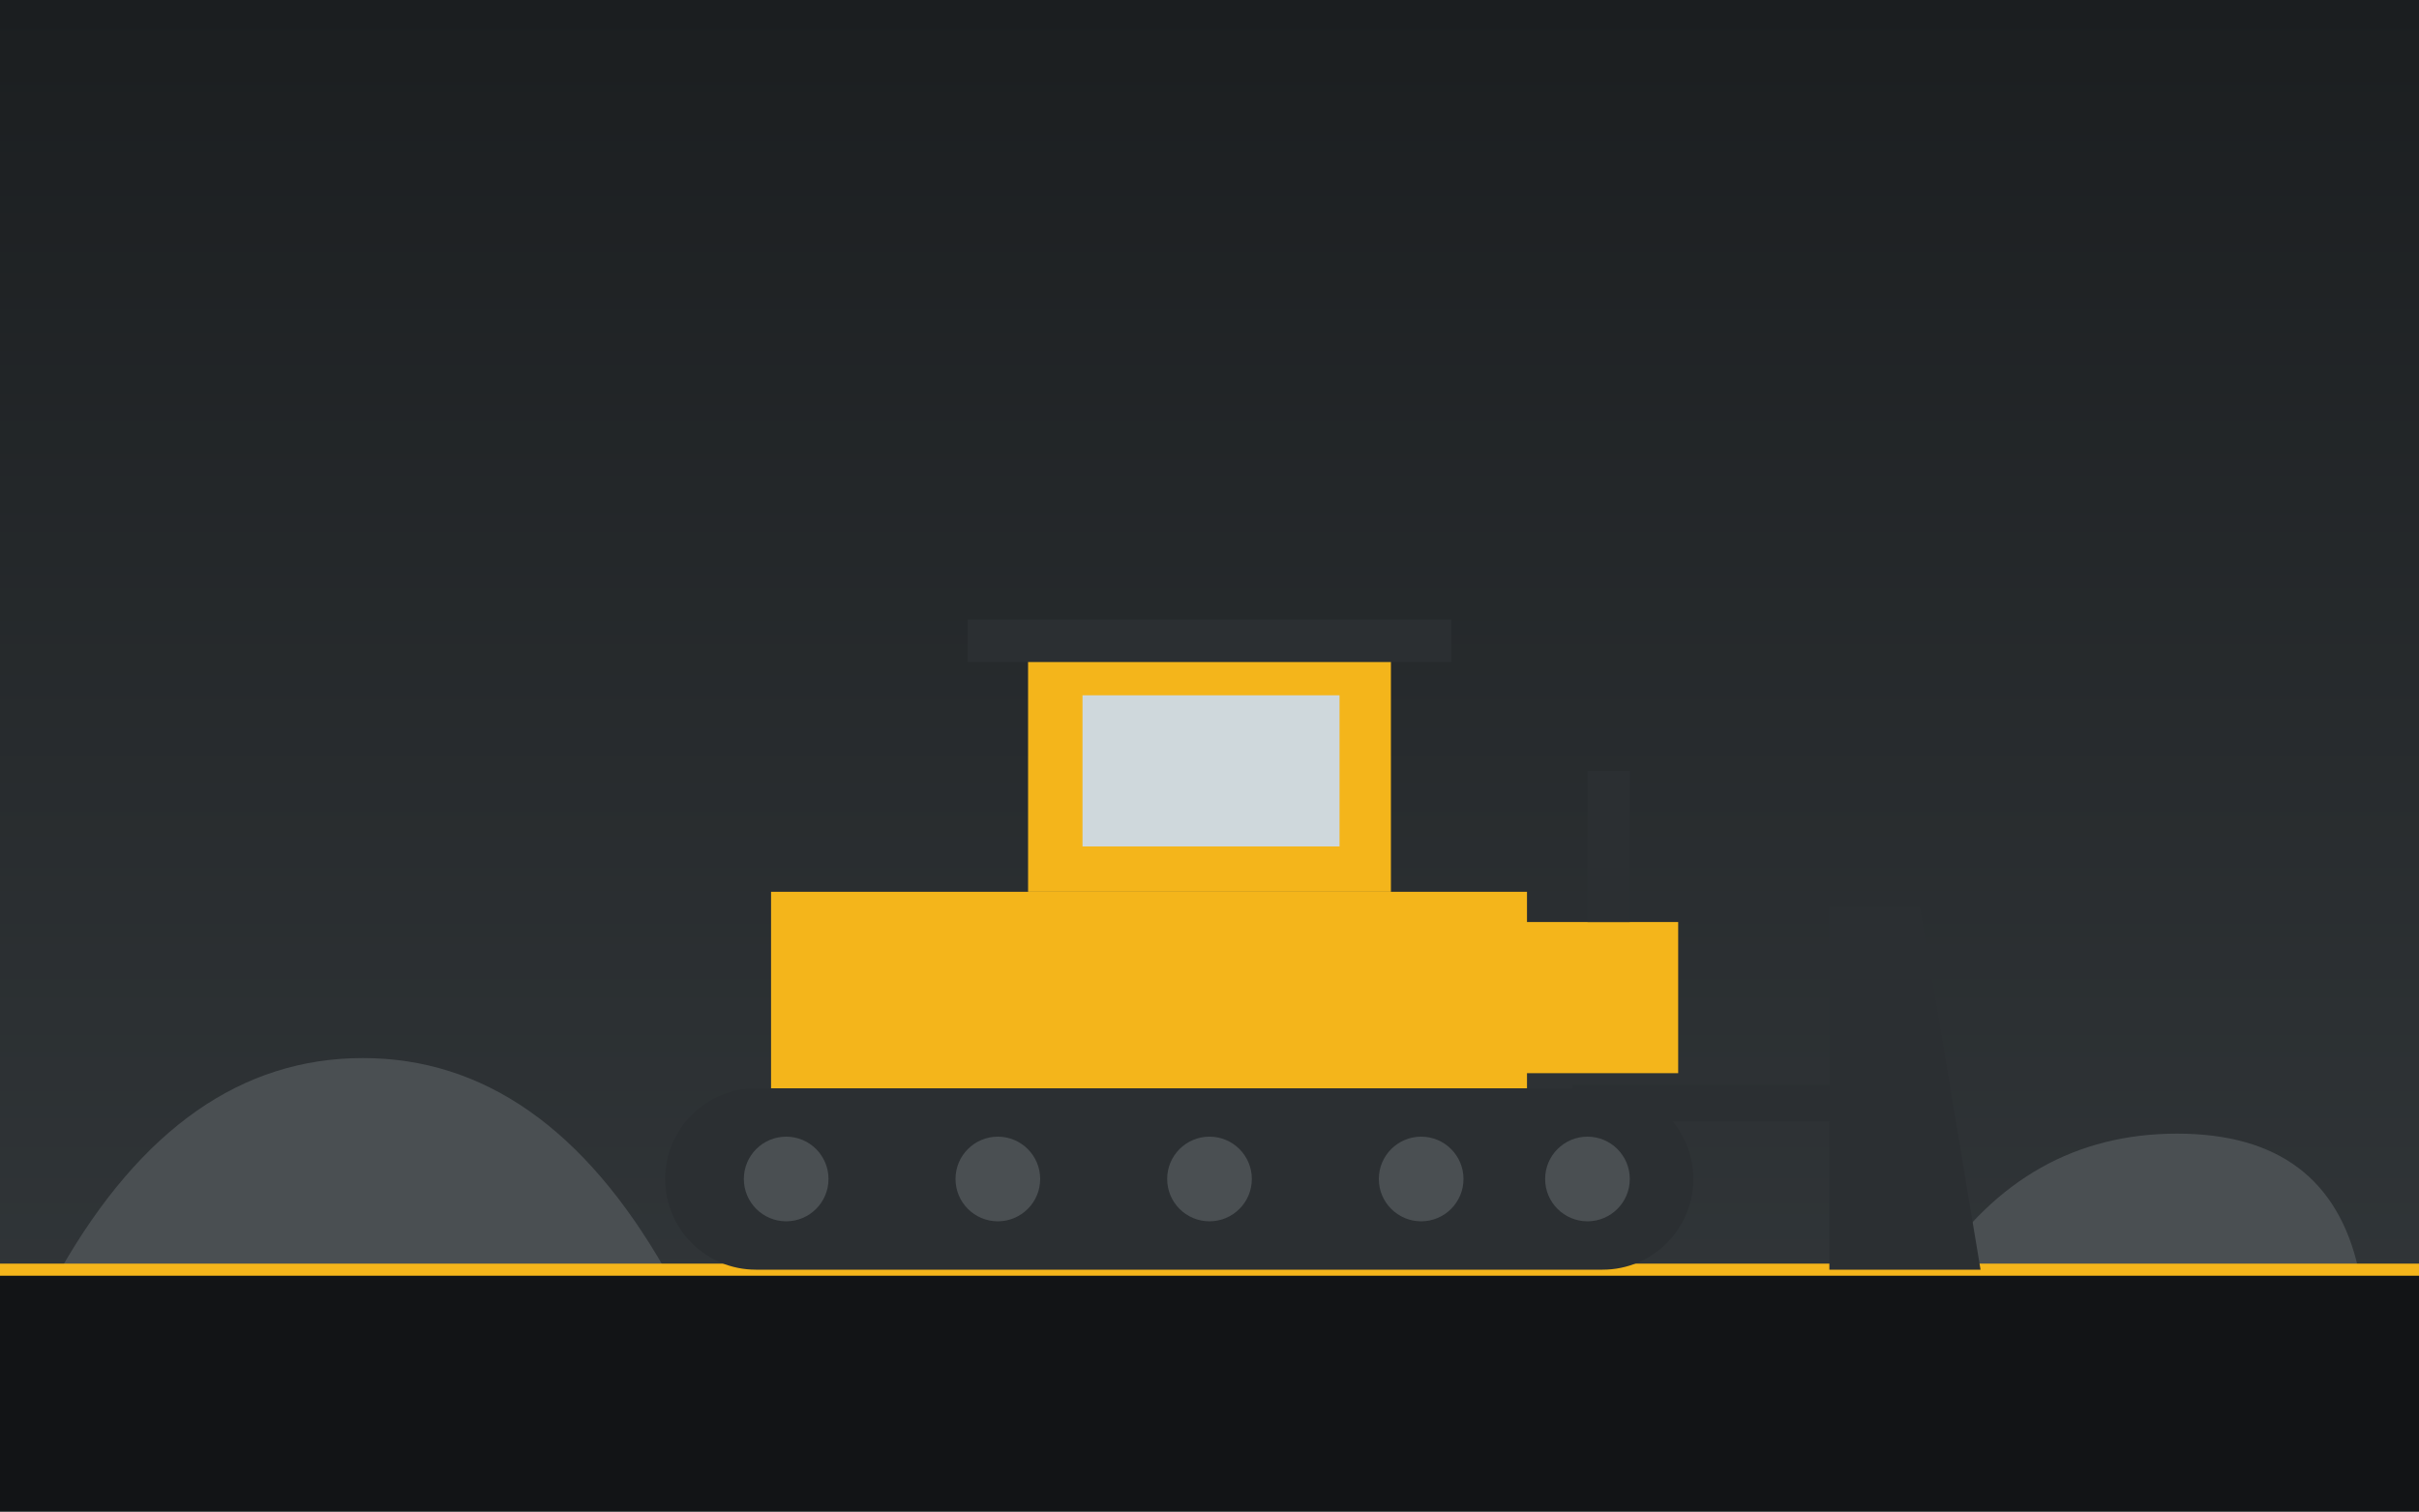
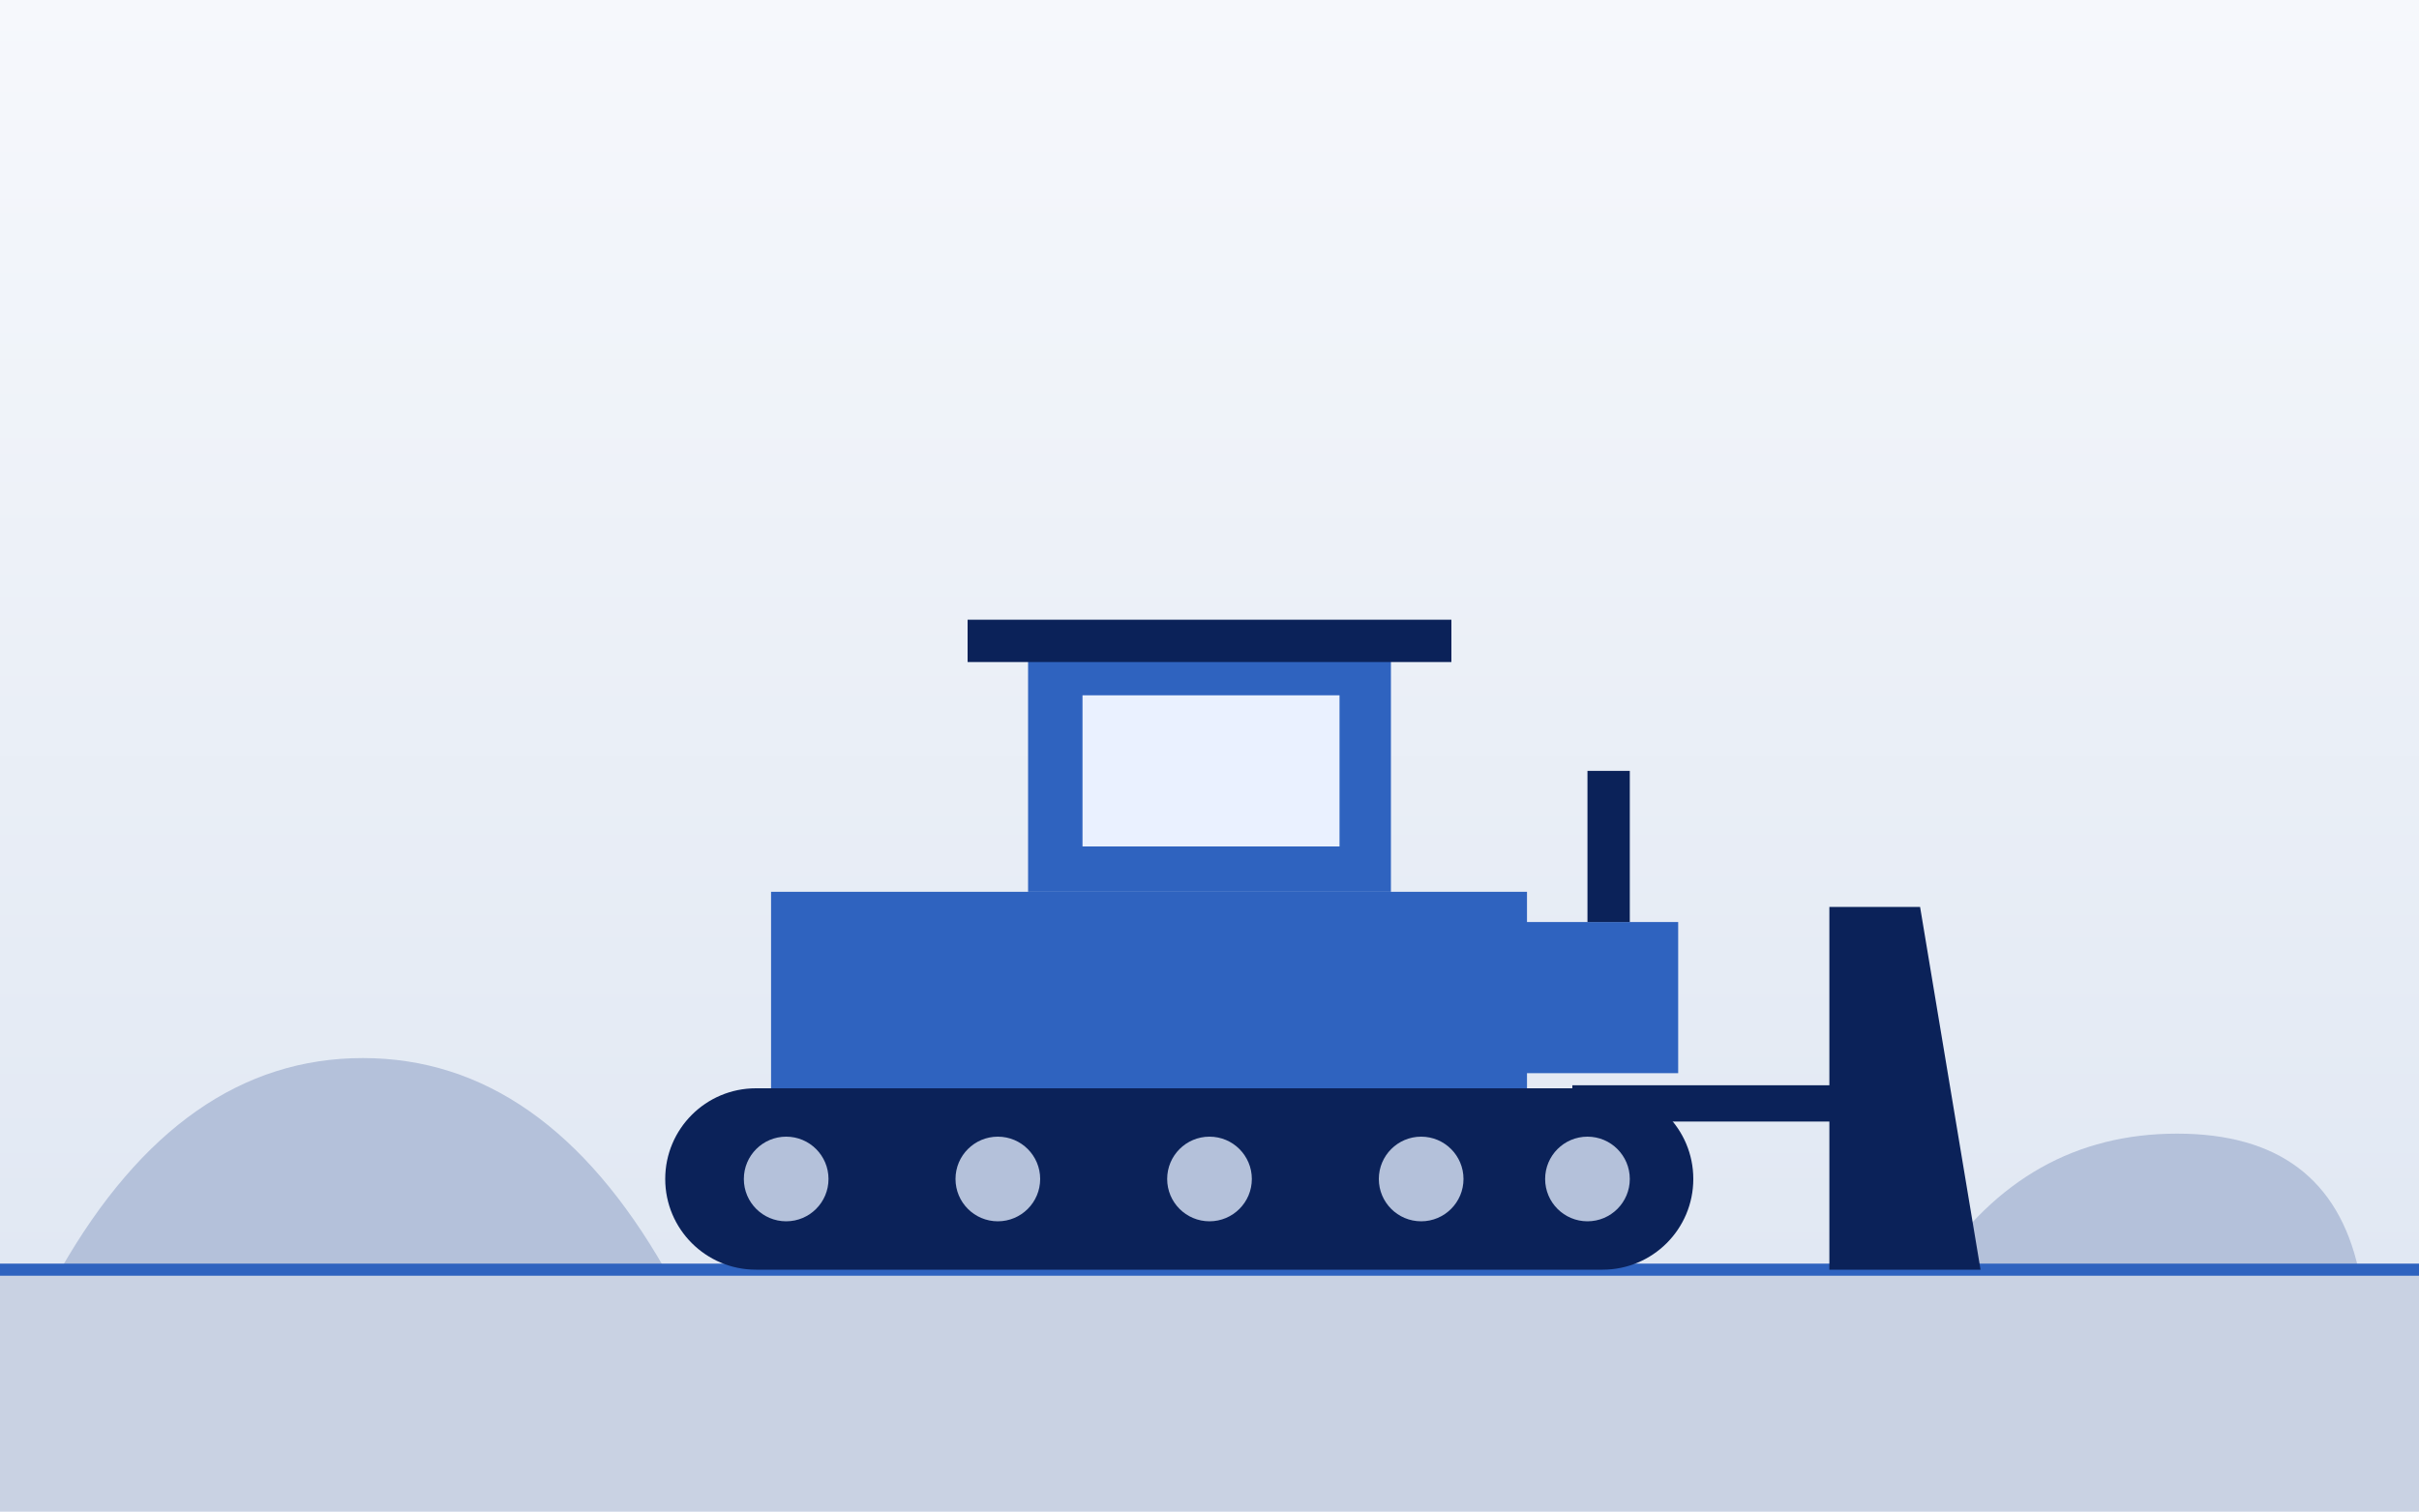
<svg xmlns="http://www.w3.org/2000/svg" viewBox="0 0 800 500" preserveAspectRatio="xMidYMid slice">
  <defs>
    <linearGradient id="c" x1="0" y1="0" x2="0" y2="1">
-       <stop offset="0" stop-color="#1b1e20" />
-       <stop offset="1" stop-color="#34393c" />
+       <stop offset="0" stop-color="#f6f8fc" />
+       <stop offset="1" stop-color="#dde5f1" />
    </linearGradient>
  </defs>
  <rect width="800" height="500" fill="url(#c)" />
-   <path d="M20 420q40-70 100-70t100 70z" fill="#4a4f52" />
-   <path d="M640 420q30-45 80-45t60 45z" fill="#4a4f52" />
-   <rect y="420" width="800" height="80" fill="#121416" />
-   <rect y="418" width="800" height="4" fill="#f4b51b" />
+   <path d="M20 420q40-70 100-70t100 70z" fill="#b4c1da" />
+   <path d="M640 420q30-45 80-45t60 45z" fill="#b4c1da" />
+   <rect y="420" width="800" height="80" fill="#c9d2e3" />
+   <rect y="418" width="800" height="4" fill="#2f63bf" />
  <g transform="translate(20 0)">
-     <rect x="200" y="360" width="340" height="60" rx="30" fill="#2b2f32" />
-     <g fill="#4a4f52">
+     <rect x="200" y="360" width="340" height="60" rx="30" fill="#0b2259" />
+     <g fill="#b4c1da">
      <circle cx="240" cy="390" r="14" />
      <circle cx="310" cy="390" r="14" />
      <circle cx="380" cy="390" r="14" />
      <circle cx="450" cy="390" r="14" />
      <circle cx="505" cy="390" r="14" />
    </g>
-     <rect x="235" y="295" width="250" height="65" fill="#f4b51b" />
-     <rect x="440" y="305" width="95" height="50" fill="#f4b51b" />
-     <rect x="505" y="255" width="14" height="50" fill="#2b2f32" />
-     <rect x="320" y="215" width="120" height="80" fill="#f4b51b" />
-     <rect x="338" y="230" width="85" height="50" fill="#cfd8dc" />
-     <rect x="300" y="205" width="160" height="14" fill="#2b2f32" />
-     <line x1="500" y1="365" x2="595" y2="365" stroke="#2b2f32" stroke-width="12" />
-     <path d="M585 300h30l20 120h-50z" fill="#2b2f32" />
+     <rect x="235" y="295" width="250" height="65" fill="#2f63bf" />
+     <rect x="440" y="305" width="95" height="50" fill="#2f63bf" />
+     <rect x="505" y="255" width="14" height="50" fill="#0b2259" />
+     <rect x="320" y="215" width="120" height="80" fill="#2f63bf" />
+     <rect x="338" y="230" width="85" height="50" fill="#eaf1ff" />
+     <rect x="300" y="205" width="160" height="14" fill="#0b2259" />
+     <line x1="500" y1="365" x2="595" y2="365" stroke="#0b2259" stroke-width="12" />
+     <path d="M585 300h30l20 120h-50z" fill="#0b2259" />
  </g>
</svg>
